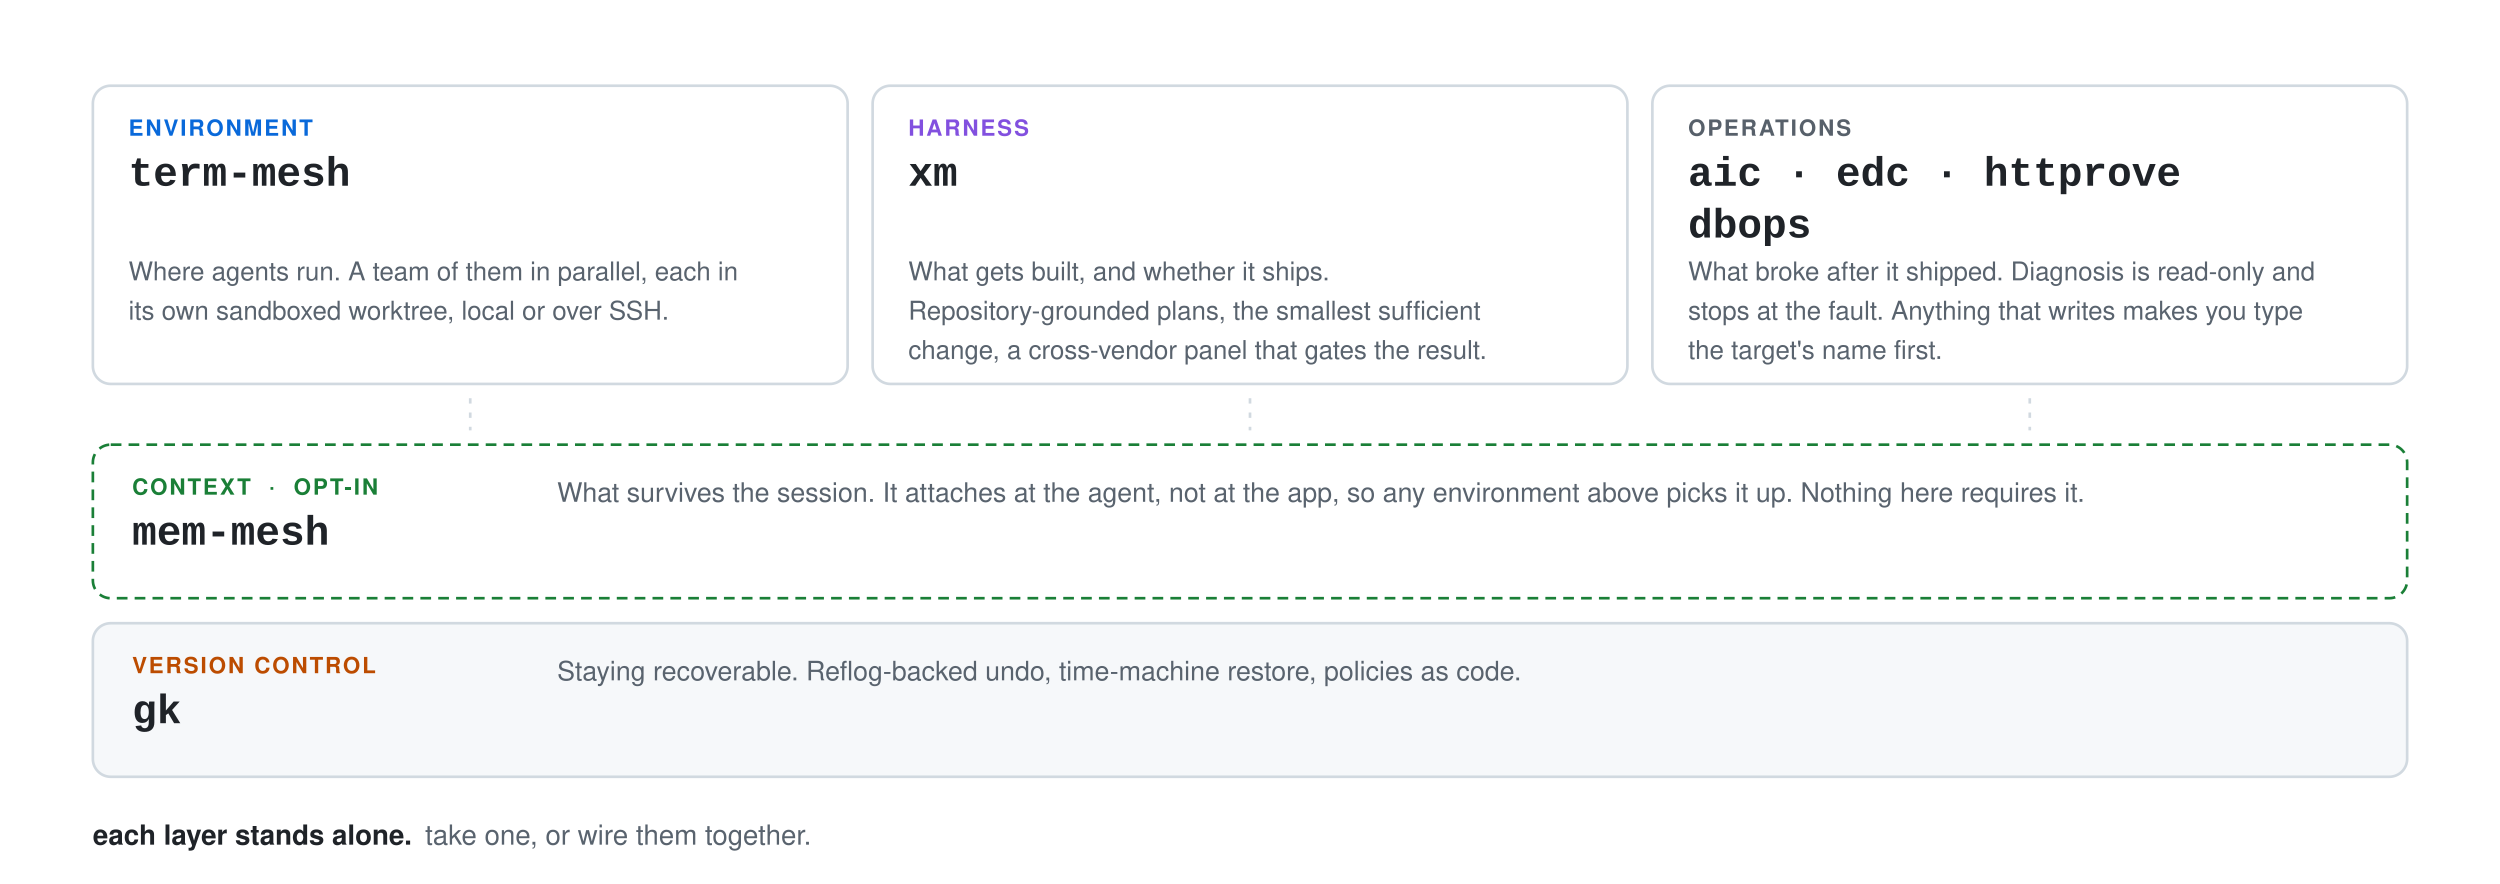
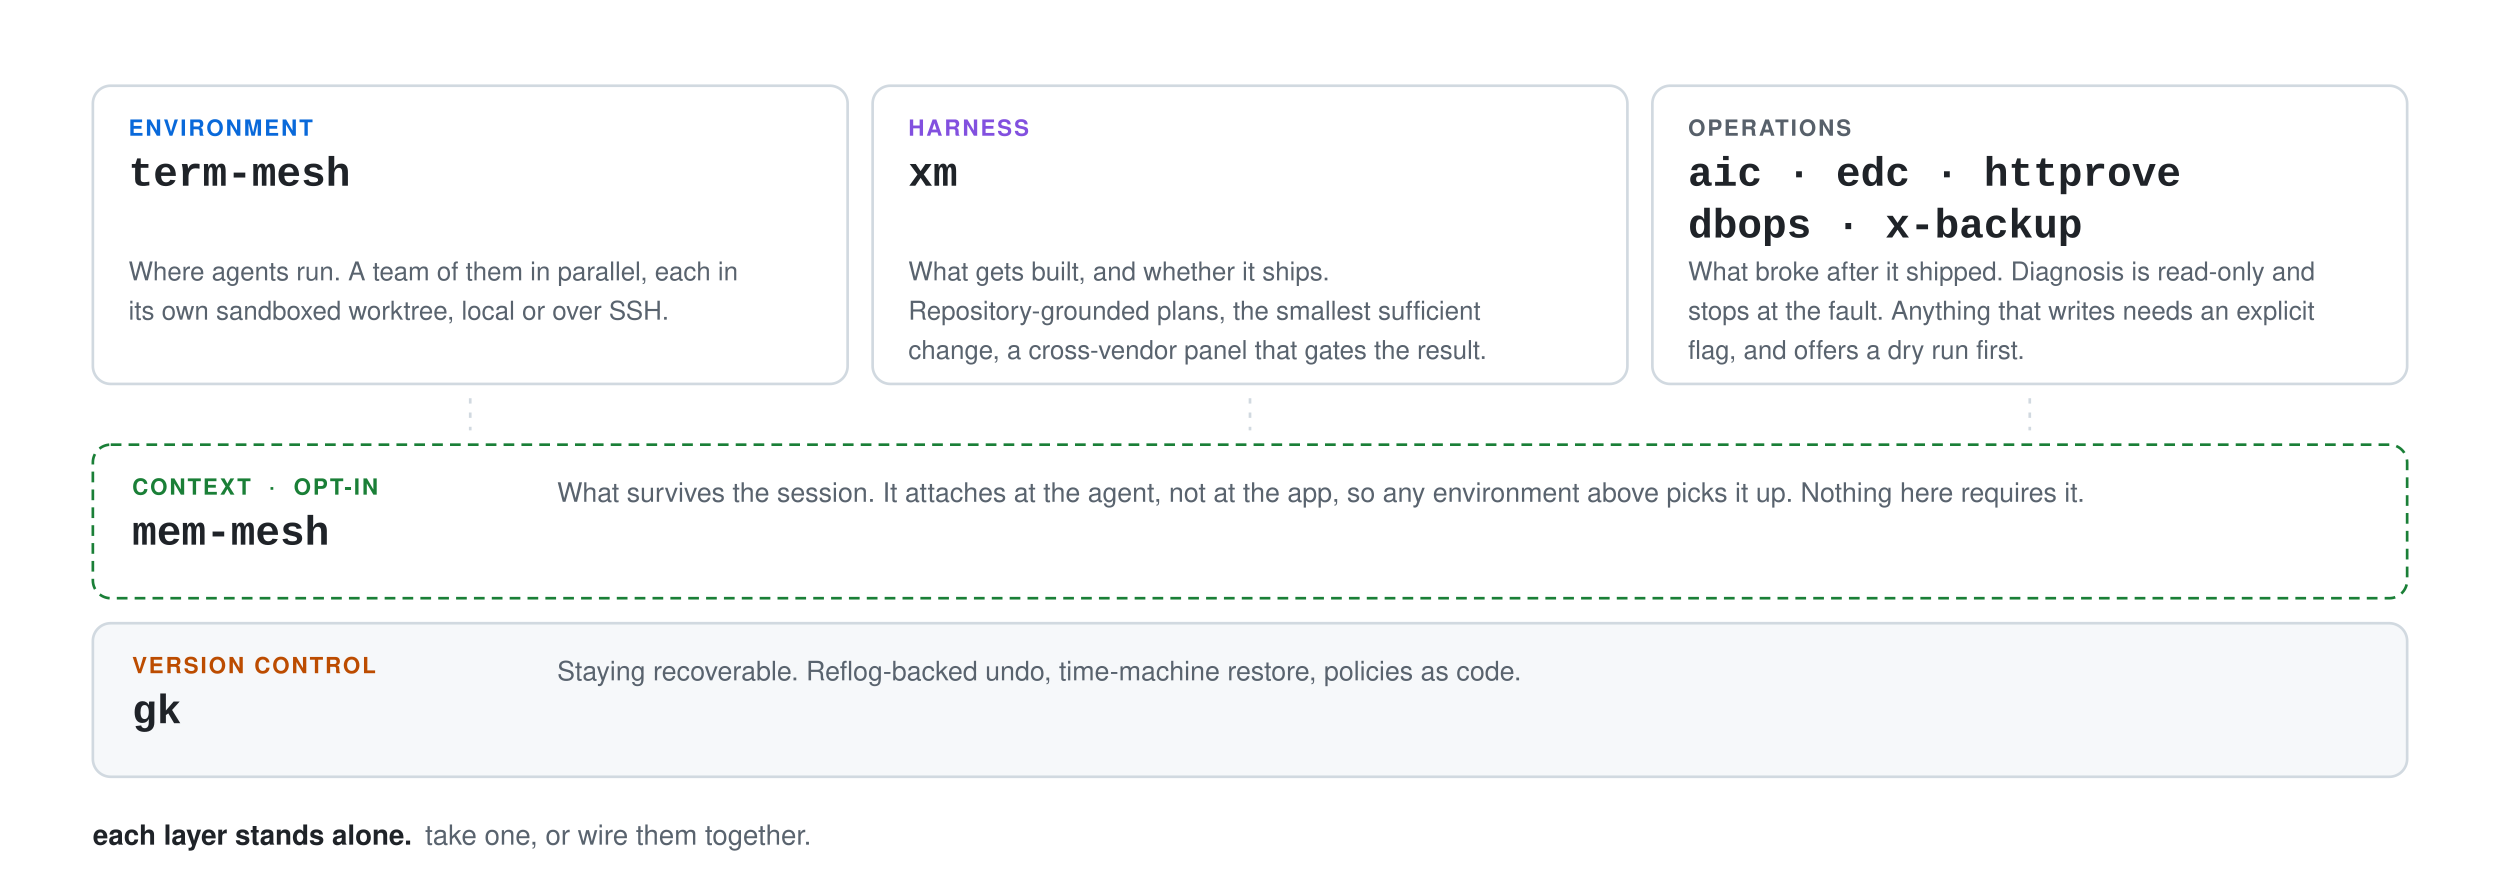
<svg xmlns="http://www.w3.org/2000/svg" width="1400" height="495" viewBox="0 0 1400 495" role="img" aria-label="x-mesh — layers — rails">
  <rect x="0" y="0" width="1400" height="531" fill="#ffffff" />
  <rect x="52" y="48" width="422.67" height="167" rx="10" fill="#ffffff" stroke="#d1d9e0" stroke-width="1.5" />
  <text x="72" y="76" fill="#0969da" font-family="-apple-system,BlinkMacSystemFont,&quot;Segoe UI&quot;,Helvetica,Arial,sans-serif" font-size="12.5" font-weight="700" letter-spacing="1.1" xml:space="preserve">ENVIRONMENT</text>
  <text x="72" y="104" fill="#1f2328" font-family="ui-monospace,SFMono-Regular,&quot;SF Mono&quot;,Menlo,Consolas,&quot;Liberation Mono&quot;,monospace" font-size="23" font-weight="600" xml:space="preserve">term-mesh</text>
  <text x="72" y="157" fill="#59636e" font-family="-apple-system,BlinkMacSystemFont,&quot;Segoe UI&quot;,Helvetica,Arial,sans-serif" font-size="14.5" xml:space="preserve">Where agents run. A team of them in parallel, each in</text>
  <text x="72" y="179" fill="#59636e" font-family="-apple-system,BlinkMacSystemFont,&quot;Segoe UI&quot;,Helvetica,Arial,sans-serif" font-size="14.5" xml:space="preserve">its own sandboxed worktree, local or over SSH.</text>
  <line x1="263.33" y1="223" x2="263.33" y2="241" stroke="#d1d9e0" stroke-width="1.5" stroke-dasharray="3 5" />
  <rect x="488.67" y="48" width="422.67" height="167" rx="10" fill="#ffffff" stroke="#d1d9e0" stroke-width="1.5" />
  <text x="508.67" y="76" fill="#8250df" font-family="-apple-system,BlinkMacSystemFont,&quot;Segoe UI&quot;,Helvetica,Arial,sans-serif" font-size="12.5" font-weight="700" letter-spacing="1.1" xml:space="preserve">HARNESS</text>
  <text x="508.67" y="104" fill="#1f2328" font-family="ui-monospace,SFMono-Regular,&quot;SF Mono&quot;,Menlo,Consolas,&quot;Liberation Mono&quot;,monospace" font-size="23" font-weight="600" xml:space="preserve">xm</text>
  <text x="508.67" y="157" fill="#59636e" font-family="-apple-system,BlinkMacSystemFont,&quot;Segoe UI&quot;,Helvetica,Arial,sans-serif" font-size="14.5" xml:space="preserve">What gets built, and whether it ships.</text>
  <text x="508.67" y="179" fill="#59636e" font-family="-apple-system,BlinkMacSystemFont,&quot;Segoe UI&quot;,Helvetica,Arial,sans-serif" font-size="14.5" xml:space="preserve">Repository-grounded plans, the smallest sufficient</text>
  <text x="508.67" y="201" fill="#59636e" font-family="-apple-system,BlinkMacSystemFont,&quot;Segoe UI&quot;,Helvetica,Arial,sans-serif" font-size="14.5" xml:space="preserve">change, a cross-vendor panel that gates the result.</text>
  <line x1="700" y1="223" x2="700" y2="241" stroke="#d1d9e0" stroke-width="1.5" stroke-dasharray="3 5" />
  <rect x="925.33" y="48" width="422.67" height="167" rx="10" fill="#ffffff" stroke="#d1d9e0" stroke-width="1.5" />
  <text x="945.33" y="76" fill="#57606a" font-family="-apple-system,BlinkMacSystemFont,&quot;Segoe UI&quot;,Helvetica,Arial,sans-serif" font-size="12.5" font-weight="700" letter-spacing="1.1" xml:space="preserve">OPERATIONS</text>
  <text x="945.33" y="104" fill="#1f2328" font-family="ui-monospace,SFMono-Regular,&quot;SF Mono&quot;,Menlo,Consolas,&quot;Liberation Mono&quot;,monospace" font-size="23" font-weight="600" xml:space="preserve">aic · edc · httprove</text>
-   <text x="945.33" y="133" fill="#1f2328" font-family="ui-monospace,SFMono-Regular,&quot;SF Mono&quot;,Menlo,Consolas,&quot;Liberation Mono&quot;,monospace" font-size="23" font-weight="600" xml:space="preserve">dbops</text>
+   <text x="945.33" y="133" fill="#1f2328" font-family="ui-monospace,SFMono-Regular,&quot;SF Mono&quot;,Menlo,Consolas,&quot;Liberation Mono&quot;,monospace" font-size="23" font-weight="600" xml:space="preserve">dbops · x-backup</text>
  <text x="945.33" y="157" fill="#59636e" font-family="-apple-system,BlinkMacSystemFont,&quot;Segoe UI&quot;,Helvetica,Arial,sans-serif" font-size="14.5" xml:space="preserve">What broke after it shipped. Diagnosis is read-only and</text>
-   <text x="945.33" y="179" fill="#59636e" font-family="-apple-system,BlinkMacSystemFont,&quot;Segoe UI&quot;,Helvetica,Arial,sans-serif" font-size="14.5" xml:space="preserve">stops at the fault. Anything that writes makes you type</text>
-   <text x="945.33" y="201" fill="#59636e" font-family="-apple-system,BlinkMacSystemFont,&quot;Segoe UI&quot;,Helvetica,Arial,sans-serif" font-size="14.5" xml:space="preserve">the target's name first.</text>
+   <text x="945.33" y="179" fill="#59636e" font-family="-apple-system,BlinkMacSystemFont,&quot;Segoe UI&quot;,Helvetica,Arial,sans-serif" font-size="14.5" xml:space="preserve">stops at the fault. Anything that writes needs an explicit</text>
+   <text x="945.33" y="201" fill="#59636e" font-family="-apple-system,BlinkMacSystemFont,&quot;Segoe UI&quot;,Helvetica,Arial,sans-serif" font-size="14.5" xml:space="preserve">flag, and offers a dry run first.</text>
  <line x1="1136.67" y1="223" x2="1136.67" y2="241" stroke="#d1d9e0" stroke-width="1.5" stroke-dasharray="3 5" />
  <rect x="52" y="249" width="1296" height="86" rx="10" fill="#ffffff" stroke="#1a7f37" stroke-width="1.5" stroke-dasharray="6 4" />
  <text x="74" y="277" fill="#1a7f37" font-family="-apple-system,BlinkMacSystemFont,&quot;Segoe UI&quot;,Helvetica,Arial,sans-serif" font-size="12.5" font-weight="700" letter-spacing="1.1" xml:space="preserve">CONTEXT  ·  OPT-IN</text>
  <text x="74" y="305" fill="#1f2328" font-family="ui-monospace,SFMono-Regular,&quot;SF Mono&quot;,Menlo,Consolas,&quot;Liberation Mono&quot;,monospace" font-size="23" font-weight="600" xml:space="preserve">mem-mesh</text>
  <text x="312" y="281" fill="#59636e" font-family="-apple-system,BlinkMacSystemFont,&quot;Segoe UI&quot;,Helvetica,Arial,sans-serif" font-size="15" xml:space="preserve">What survives the session. It attaches at the agent, not at the app, so any environment above picks it up. Nothing here requires it.</text>
  <rect x="52" y="349" width="1296" height="86" rx="10" fill="#f6f8fa" stroke="#d1d9e0" stroke-width="1.5" />
  <text x="74" y="377" fill="#bc4c00" font-family="-apple-system,BlinkMacSystemFont,&quot;Segoe UI&quot;,Helvetica,Arial,sans-serif" font-size="12.5" font-weight="700" letter-spacing="1.1" xml:space="preserve">VERSION CONTROL</text>
  <text x="74" y="405" fill="#1f2328" font-family="ui-monospace,SFMono-Regular,&quot;SF Mono&quot;,Menlo,Consolas,&quot;Liberation Mono&quot;,monospace" font-size="23" font-weight="600" xml:space="preserve">gk</text>
  <text x="312" y="381" fill="#59636e" font-family="-apple-system,BlinkMacSystemFont,&quot;Segoe UI&quot;,Helvetica,Arial,sans-serif" font-size="15" xml:space="preserve">Staying recoverable. Reflog-backed undo, time-machine restore, policies as code.</text>
  <text x="52" y="473" fill="#1f2328" font-family="-apple-system,BlinkMacSystemFont,&quot;Segoe UI&quot;,Helvetica,Arial,sans-serif" font-size="15.5" font-weight="700" xml:space="preserve">each layer stands alone.</text>
  <text x="238.08" y="473" fill="#59636e" font-family="-apple-system,BlinkMacSystemFont,&quot;Segoe UI&quot;,Helvetica,Arial,sans-serif" font-size="15.5" xml:space="preserve">take one, or wire them together.</text>
</svg>
